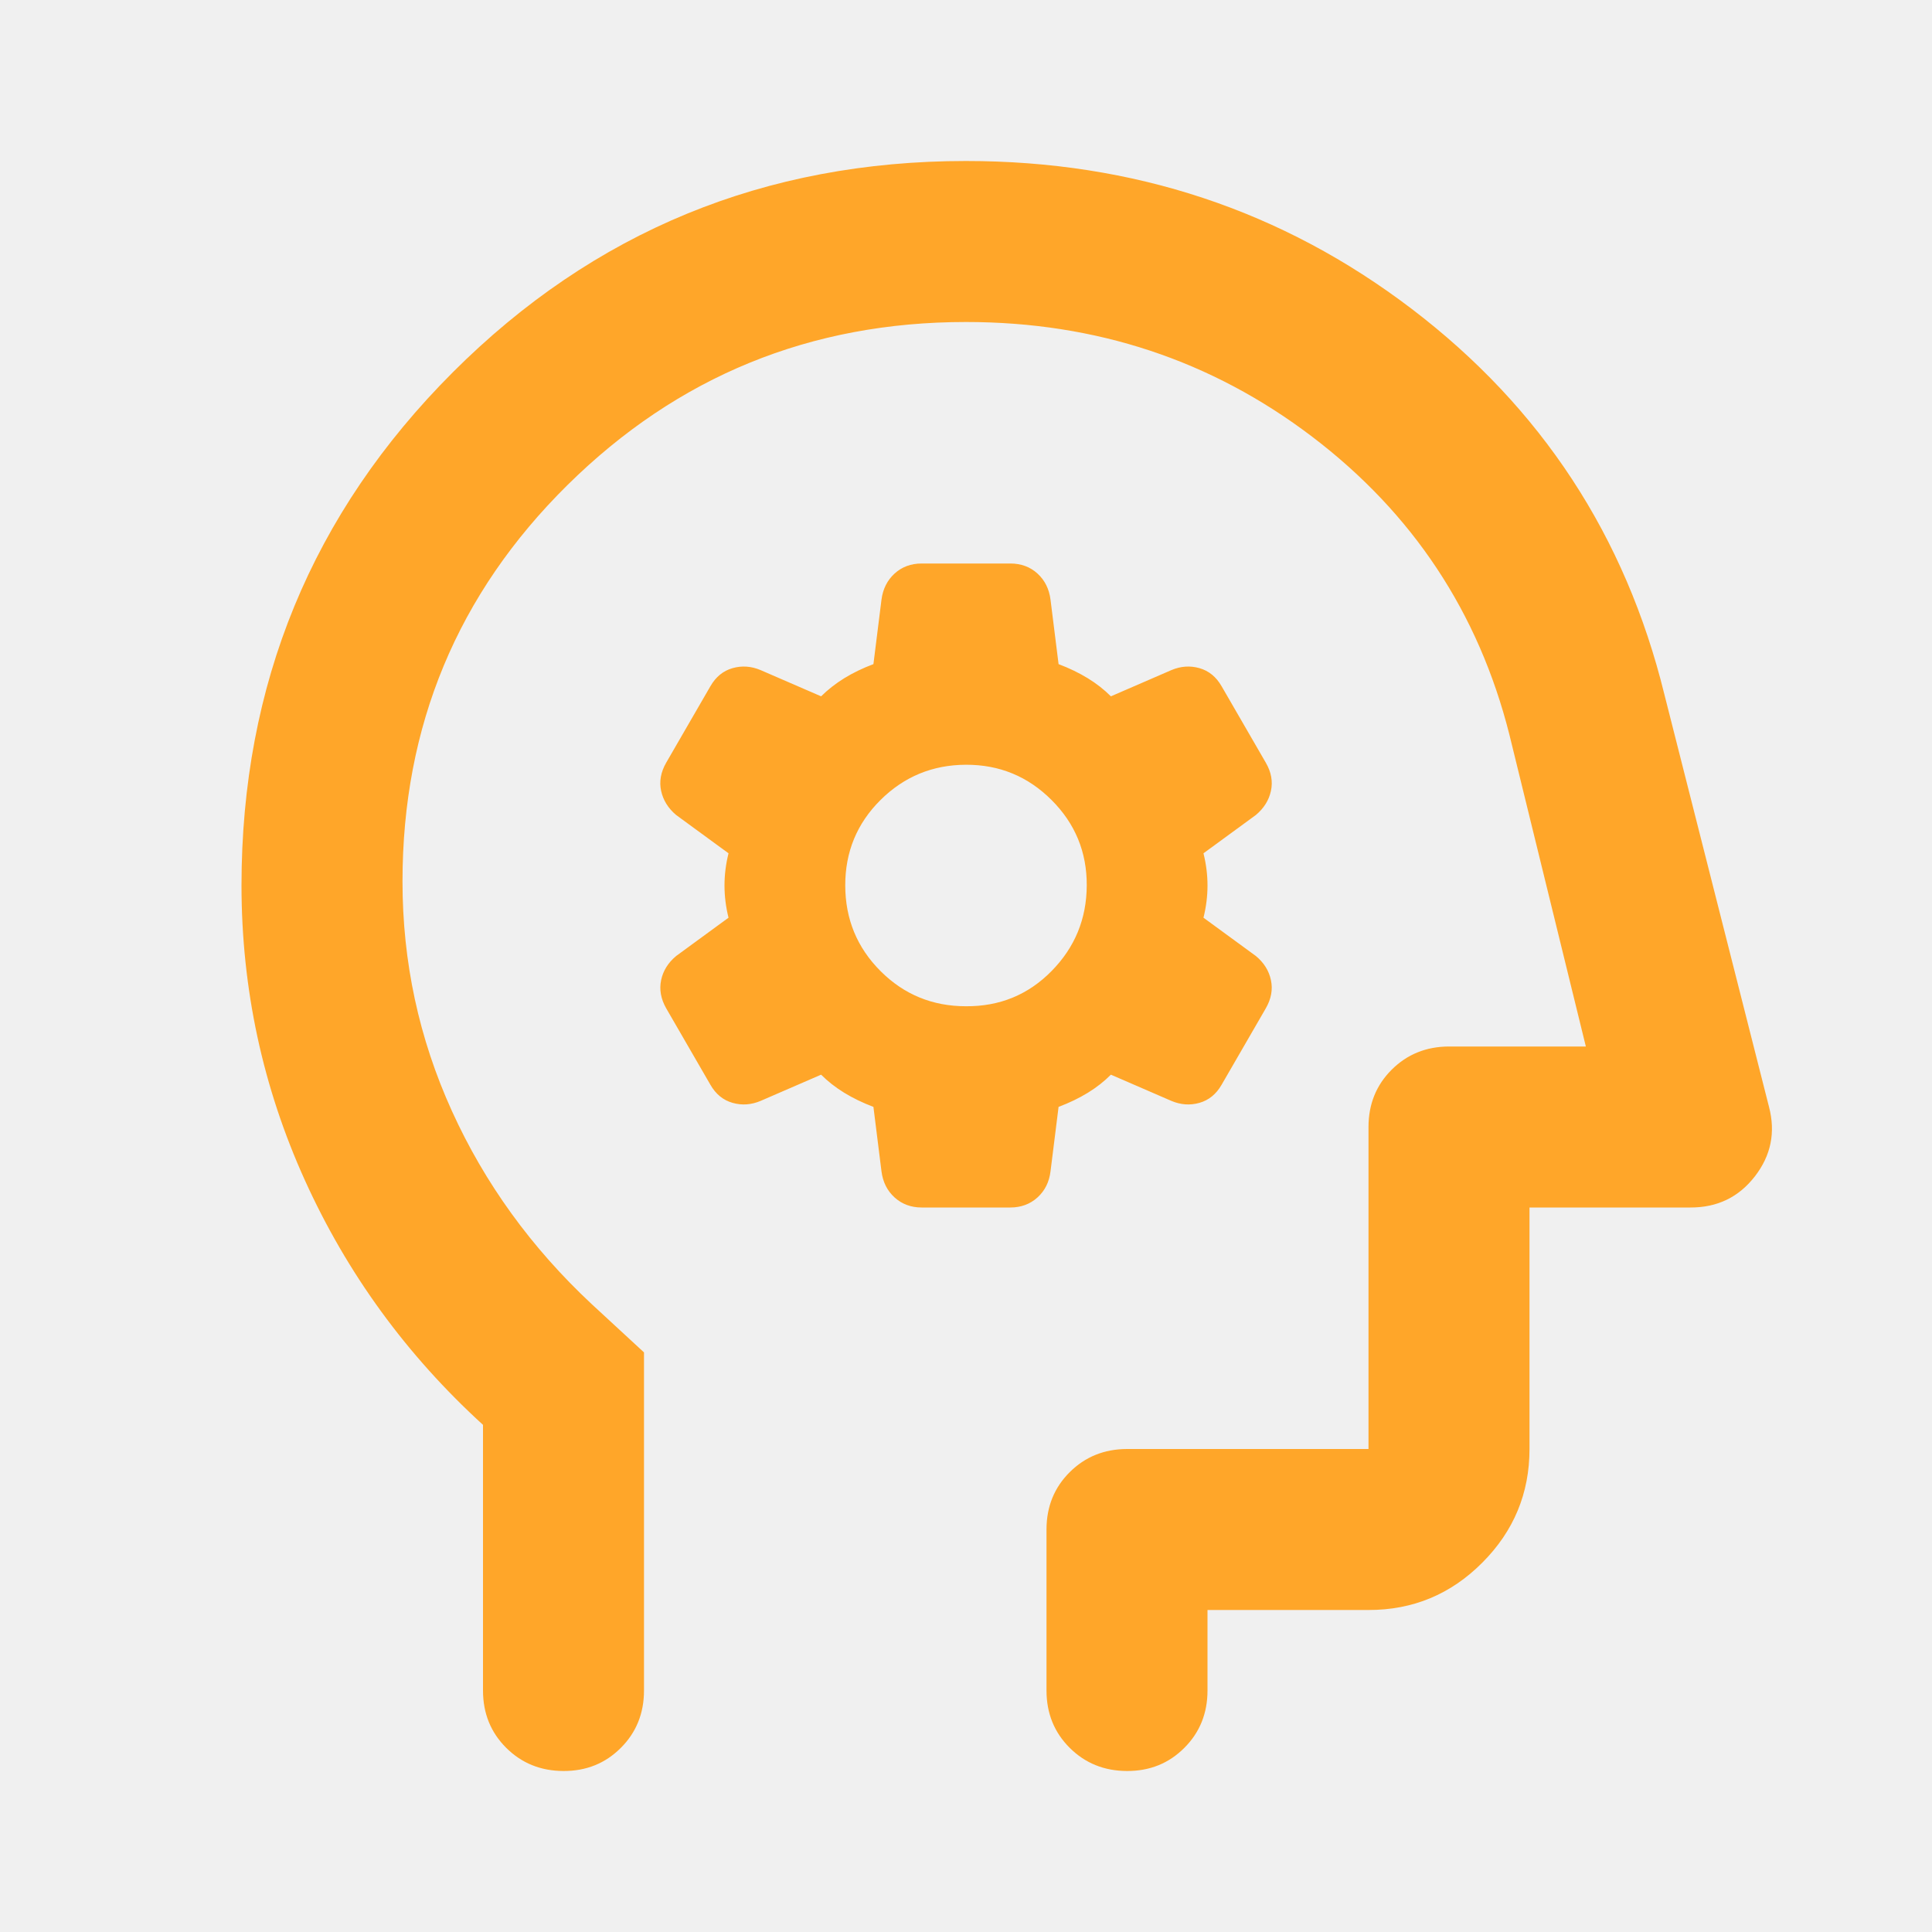
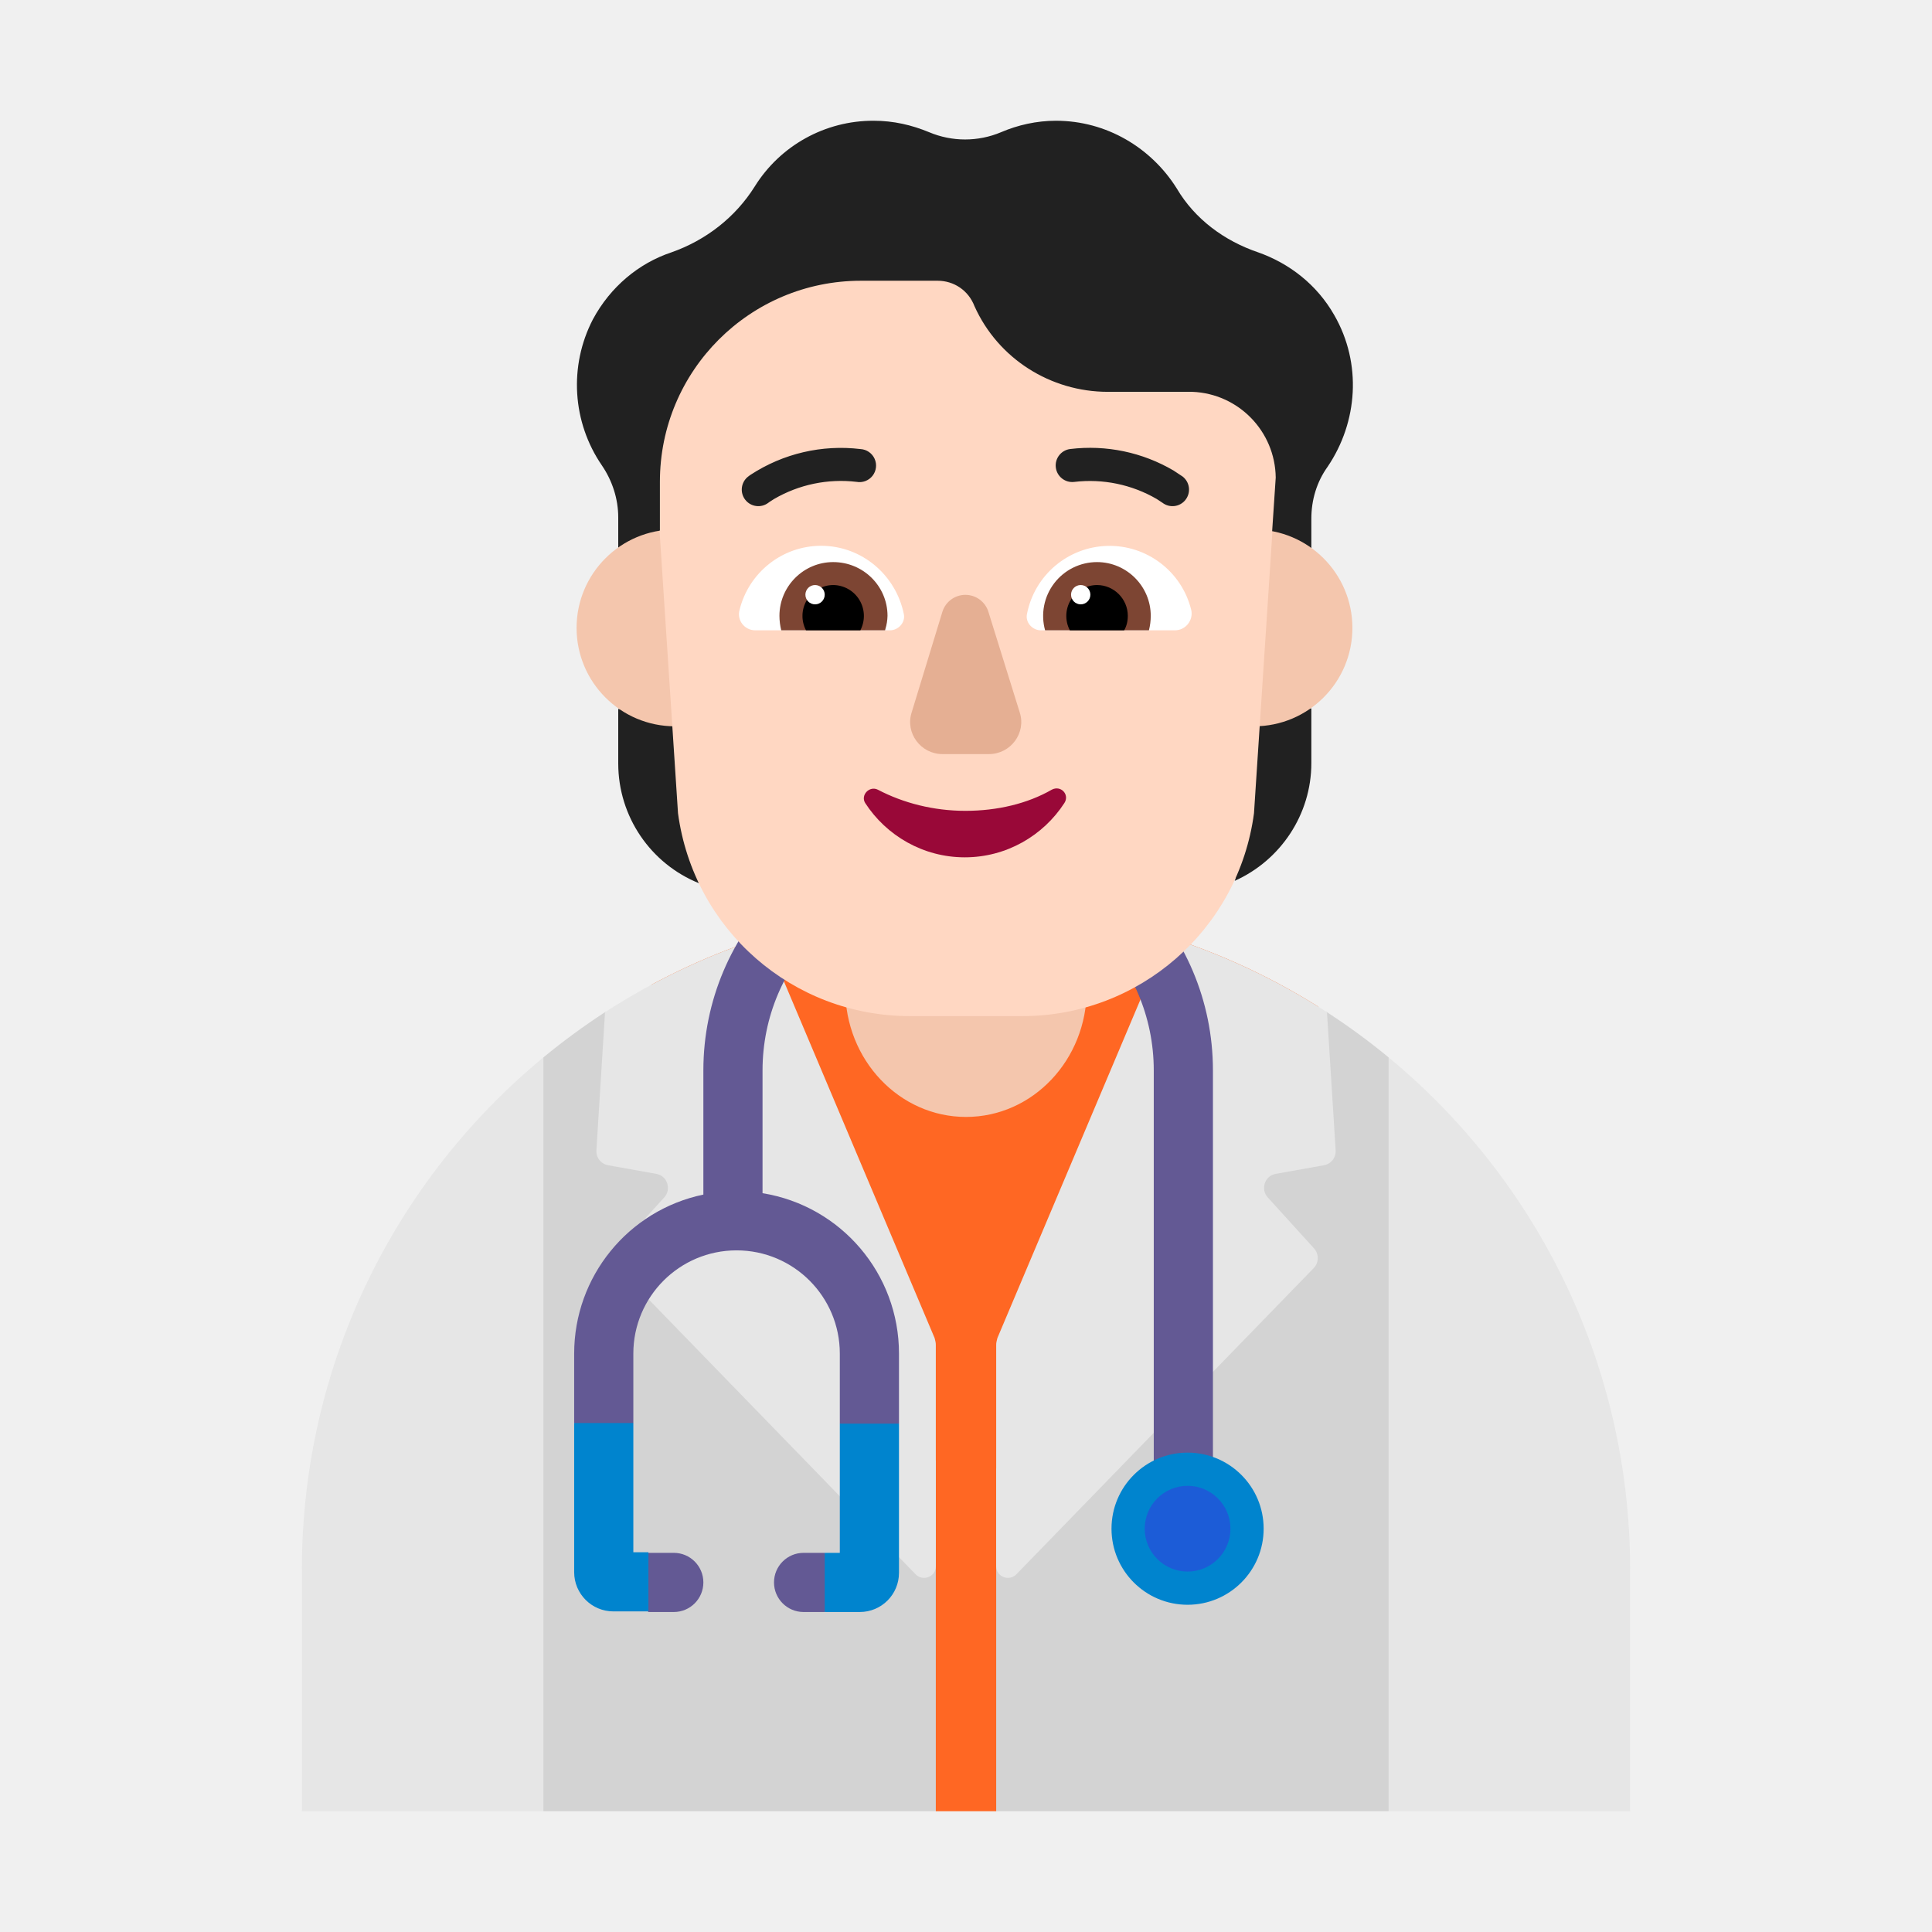
- <svg xmlns="http://www.w3.org/2000/svg" width="60" height="60" viewBox="0 0 60 60" fill="none">
-   <path d="M27.125 34.375L27.375 36.375C27.417 36.708 27.552 36.979 27.782 37.188C28.012 37.396 28.293 37.5 28.625 37.5H31.375C31.708 37.5 31.99 37.396 32.22 37.188C32.45 36.979 32.585 36.708 32.625 36.375L32.875 34.375C33.208 34.25 33.511 34.104 33.782 33.938C34.054 33.771 34.293 33.583 34.5 33.375L36.375 34.188C36.667 34.312 36.958 34.333 37.25 34.25C37.542 34.167 37.771 33.979 37.938 33.688L39.312 31.312C39.479 31.021 39.532 30.729 39.47 30.438C39.408 30.146 39.252 29.896 39 29.688L37.375 28.5C37.458 28.167 37.5 27.833 37.5 27.5C37.5 27.167 37.458 26.833 37.375 26.5L39 25.312C39.25 25.104 39.407 24.854 39.47 24.562C39.533 24.271 39.481 23.979 39.312 23.688L37.938 21.312C37.771 21.021 37.542 20.833 37.25 20.75C36.958 20.667 36.667 20.688 36.375 20.812L34.5 21.625C34.292 21.417 34.052 21.229 33.78 21.062C33.508 20.896 33.207 20.75 32.875 20.625L32.625 18.625C32.583 18.292 32.448 18.021 32.22 17.812C31.992 17.604 31.71 17.5 31.375 17.5H28.625C28.292 17.5 28.011 17.604 27.782 17.812C27.554 18.021 27.418 18.292 27.375 18.625L27.125 20.625C26.792 20.75 26.49 20.896 26.22 21.062C25.95 21.229 25.71 21.417 25.5 21.625L23.625 20.812C23.333 20.688 23.042 20.667 22.75 20.75C22.458 20.833 22.229 21.021 22.062 21.312L20.688 23.688C20.521 23.979 20.469 24.271 20.532 24.562C20.596 24.854 20.752 25.104 21 25.312L22.625 26.5C22.542 26.833 22.5 27.167 22.5 27.5C22.5 27.833 22.542 28.167 22.625 28.5L21 29.688C20.75 29.896 20.594 30.146 20.532 30.438C20.471 30.729 20.523 31.021 20.688 31.312L22.062 33.688C22.229 33.979 22.458 34.167 22.75 34.25C23.042 34.333 23.333 34.312 23.625 34.188L25.5 33.375C25.708 33.583 25.948 33.771 26.22 33.938C26.492 34.104 26.793 34.25 27.125 34.375ZM30 31.25C28.958 31.25 28.073 30.886 27.345 30.157C26.617 29.429 26.252 28.543 26.25 27.5C26.248 26.457 26.613 25.572 27.345 24.845C28.077 24.118 28.962 23.753 30 23.75C31.038 23.747 31.924 24.112 32.657 24.845C33.391 25.578 33.755 26.463 33.75 27.5C33.745 28.537 33.381 29.422 32.657 30.157C31.934 30.892 31.048 31.257 30 31.25ZM15 44.25C12.625 42.083 10.782 39.553 9.47 36.657C8.158 33.763 7.502 30.71 7.5 27.5C7.5 21.25 9.688 15.938 14.062 11.562C18.438 7.188 23.75 5 30 5C35.208 5 39.823 6.532 43.845 9.595C47.867 12.658 50.481 16.648 51.688 21.562L54.938 34.375C55.146 35.167 55 35.886 54.5 36.532C54 37.179 53.333 37.502 52.5 37.5H47.5V45C47.5 46.375 47.011 47.553 46.032 48.532C45.054 49.513 43.877 50.002 42.5 50H37.5V52.5C37.5 53.208 37.26 53.803 36.78 54.282C36.3 54.763 35.707 55.002 35 55C34.293 54.998 33.7 54.758 33.22 54.28C32.74 53.802 32.5 53.208 32.5 52.5V47.5C32.5 46.792 32.74 46.198 33.22 45.72C33.7 45.242 34.293 45.002 35 45H42.5V35C42.5 34.292 42.74 33.698 43.22 33.22C43.7 32.742 44.293 32.502 45 32.5H49.25L46.875 22.812C45.917 19.021 43.875 15.938 40.75 13.562C37.625 11.188 34.042 10 30 10C25.167 10 21.042 11.688 17.625 15.062C14.208 18.438 12.5 22.542 12.5 27.375C12.5 29.875 13.011 32.25 14.033 34.5C15.054 36.75 16.502 38.75 18.375 40.5L20 42V52.5C20 53.208 19.76 53.803 19.28 54.282C18.8 54.763 18.207 55.002 17.5 55C16.793 54.998 16.2 54.758 15.72 54.28C15.24 53.802 15 53.208 15 52.5V44.25Z" fill="#FFA629" />
+ <svg xmlns="http://www.w3.org/2000/svg" width="32" height="32" viewBox="0 0 32 32">
+   <g fill="none">
+     <path fill="#212121" d="M20.84 4.18c.51.18.97.53 1.26 1.04c.46.8.39 1.77-.11 2.51c-.18.25-.27.55-.27.86v.5c-.153.726-.22 1.41-.22 1.41s.043 1.355.22 1.23v.91c0 .85-.51 1.61-1.27 1.95c.086-.183-.13-.668-.34-1.14c-.178-.403-.353-.796-.33-.98l.06-.959c-2.085 1.473-5.41 2.212-7.622.655l.022.314c.023.187-.148.575-.324.976c-.21.48-.429.978-.336 1.174a2.14 2.14 0 0 1-1.34-1.98v-.91c.148.103.76-1.24.76-1.24s-.553-.622-.76-1.43v-.5c0-.31-.1-.61-.27-.86a2.36 2.36 0 0 1-.15-2.42c.29-.54.76-.93 1.3-1.11c.57-.2 1.06-.58 1.38-1.09A2.31 2.31 0 0 1 14.47 2c.33 0 .63.07.92.19c.38.16.81.16 1.19 0c.28-.12.59-.19.91-.19c.84 0 1.58.45 2 1.12c.3.51.79.87 1.35 1.06" />
+     <path fill="#d3d3d3" d="m16 16l-5.972.76q-.536.349-1.028.754L8 24l1 6h6.5l.5-.5l.5.5H23l1-6l-1-6.486a11 11 0 0 0-1.032-.756z" />
+     <path fill="#ff6723" d="M15.5 30h1v-5.67l5.334-7.657A10.95 10.95 0 0 0 16 15a10.95 10.95 0 0 0-5.215 1.313L15.5 24.2z" />
+     <path fill="#e6e6e6" d="m10.871 19.443l-.8-.143a.236.236 0 0 1-.192-.255l.142-2.28a11 11 0 0 1 2.65-1.252l2.809 6.649l.005.02c.008.031.015.058.015.092v3.669c0 .174-.213.255-.334.133l-4.923-5.07a.24.24 0 0 1-.01-.326l.77-.848c.121-.133.05-.358-.132-.389m8.459-3.93l-2.81 6.649l-.005.02c-.008.031-.015.058-.015.092v3.669c0 .174.213.255.334.133l4.923-5.07a.24.24 0 0 0 .01-.326l-.77-.848c-.121-.133-.05-.358.132-.389l.8-.143a.236.236 0 0 0 .193-.255l-.143-2.28a11 11 0 0 0-2.65-1.252M23 17.514V30h4v-4c0-3.416-1.557-6.468-4-8.486M9 30V17.514C6.557 19.532 5 22.584 5 26v4z" />
+     <path fill="#f4c6ad" d="M16 18.5c-1.105 0-2-.945-2-2.112V15h4v1.388c0 1.167-.895 2.112-2 2.112" />
+     <path fill="#635994" d="M15.87 14.49a3.24 3.24 0 0 0-3.24 3.24v2.033a2.69 2.69 0 0 1 2.26 2.657v1.16l-.39.42l-.59-.42v-1.16a1.71 1.71 0 0 0-3.42 0v1.15L10 24l-.49-.43v-1.15a2.69 2.69 0 0 1 2.14-2.634V17.73a4.22 4.22 0 1 1 8.44 0v7.12h-.98v-7.12a3.24 3.24 0 0 0-3.24-3.24M10.73 26.7h.43a.49.49 0 0 0 0-.98h-.42l-.386.49l.386.48zm2.93-.98h-.35a.49.49 0 0 0 0 .98h.35l.25-.49z" />
+     <path fill="#0084ce" d="M9.51 26.04v-2.47h.98v2.14h.25v.98h-.58a.65.65 0 0 1-.65-.65m5.38-2.46v2.47c0 .36-.29.65-.65.65h-.58v-.98h.25v-2.14zm6.04 1.74a1.26 1.26 0 1 1-2.52 0a1.26 1.26 0 0 1 2.52 0" />
+     <path fill="#1c5cd7" d="M19.67 26.03a.71.71 0 1 0 0-1.42a.71.71 0 0 0 0 1.42" />
+     <path fill="#f4c6ad" d="M12.81 10.4a1.63 1.63 0 1 1-3.26 0a1.63 1.63 0 0 1 3.26 0m9.59 0a1.63 1.63 0 1 1-3.26 0a1.63 1.63 0 0 1 3.26 0" />
+     <path fill="#ffd7c2" d="M10.924 8.79h.006v-.81c0-1.84 1.49-3.33 3.33-3.33h1.27c.27 0 .51.16.61.42c.39.87 1.26 1.42 2.21 1.42h1.4c.76.03 1.37.65 1.38 1.42l-.06.9h.005l-.305 4.66a3.87 3.87 0 0 1-3.84 3.36h-1.86c-1.94 0-3.58-1.43-3.84-3.36z" />
+     <path fill="#212121" d="M12.392 7.893a.274.274 0 0 0 .336.433l.002-.001l.016-.012l.075-.048a2.2 2.2 0 0 1 1.366-.284a.274.274 0 1 0 .066-.543a2.73 2.73 0 0 0-1.818.424l-.03.021l-.008.007l-.003.002zm7.244.385a.274.274 0 0 0-.048-.385l-.148-.098a2.73 2.73 0 0 0-1.713-.358a.274.274 0 1 0 .066.545a2.2 2.2 0 0 1 1.366.283l.091.06l.002.001c.12.093.292.071.384-.048" />
+     <path fill="#fff" d="M12.25 10.1c.15-.61.7-1.06 1.35-1.06c.68 0 1.24.49 1.37 1.13c.03.14-.09.27-.23.27h-2.23c-.18 0-.31-.17-.26-.34m7.48 0a1.393 1.393 0 0 0-2.72.07c-.03.14.09.27.23.27h2.22c.18 0 .31-.17.27-.34" />
+     <path fill="#7d4533" d="M12.91 10.2c0-.49.4-.89.89-.89c.5 0 .9.4.9.89a.8.8 0 0 1-.035.218l-.005.022h-1.72a1 1 0 0 1-.03-.24m6.15 0c0-.49-.4-.89-.89-.89a.892.892 0 0 0-.86 1.13h1.72q.03-.12.03-.24" />
+     <path fill="#000" d="M13.8 9.69a.512.512 0 0 1 .45.75h-.9a.512.512 0 0 1 .45-.75m4.37 0a.512.512 0 0 0-.45.75h.9q.06-.105.06-.24c0-.28-.23-.51-.51-.51" />
+     <path fill="#fff" d="M13.66 9.85a.16.16 0 1 1-.32 0a.16.16 0 0 1 .32 0m4.4 0a.16.16 0 1 1-.32 0a.16.16 0 0 1 .32 0" />
+     <path fill="#e5af93" d="m15.61 10.13l-.51 1.67c-.11.34.15.69.51.69h.77c.36 0 .62-.35.51-.69l-.52-1.67a.399.399 0 0 0-.76 0" />
+     <path fill="#990838" d="M15.99 13.43c-.53 0-1.03-.13-1.45-.35c-.14-.07-.29.09-.21.22c.35.54.96.9 1.65.9s1.3-.36 1.65-.9c.09-.14-.06-.3-.21-.22c-.4.23-.9.35-1.43.35" />
+   </g>
</svg>
